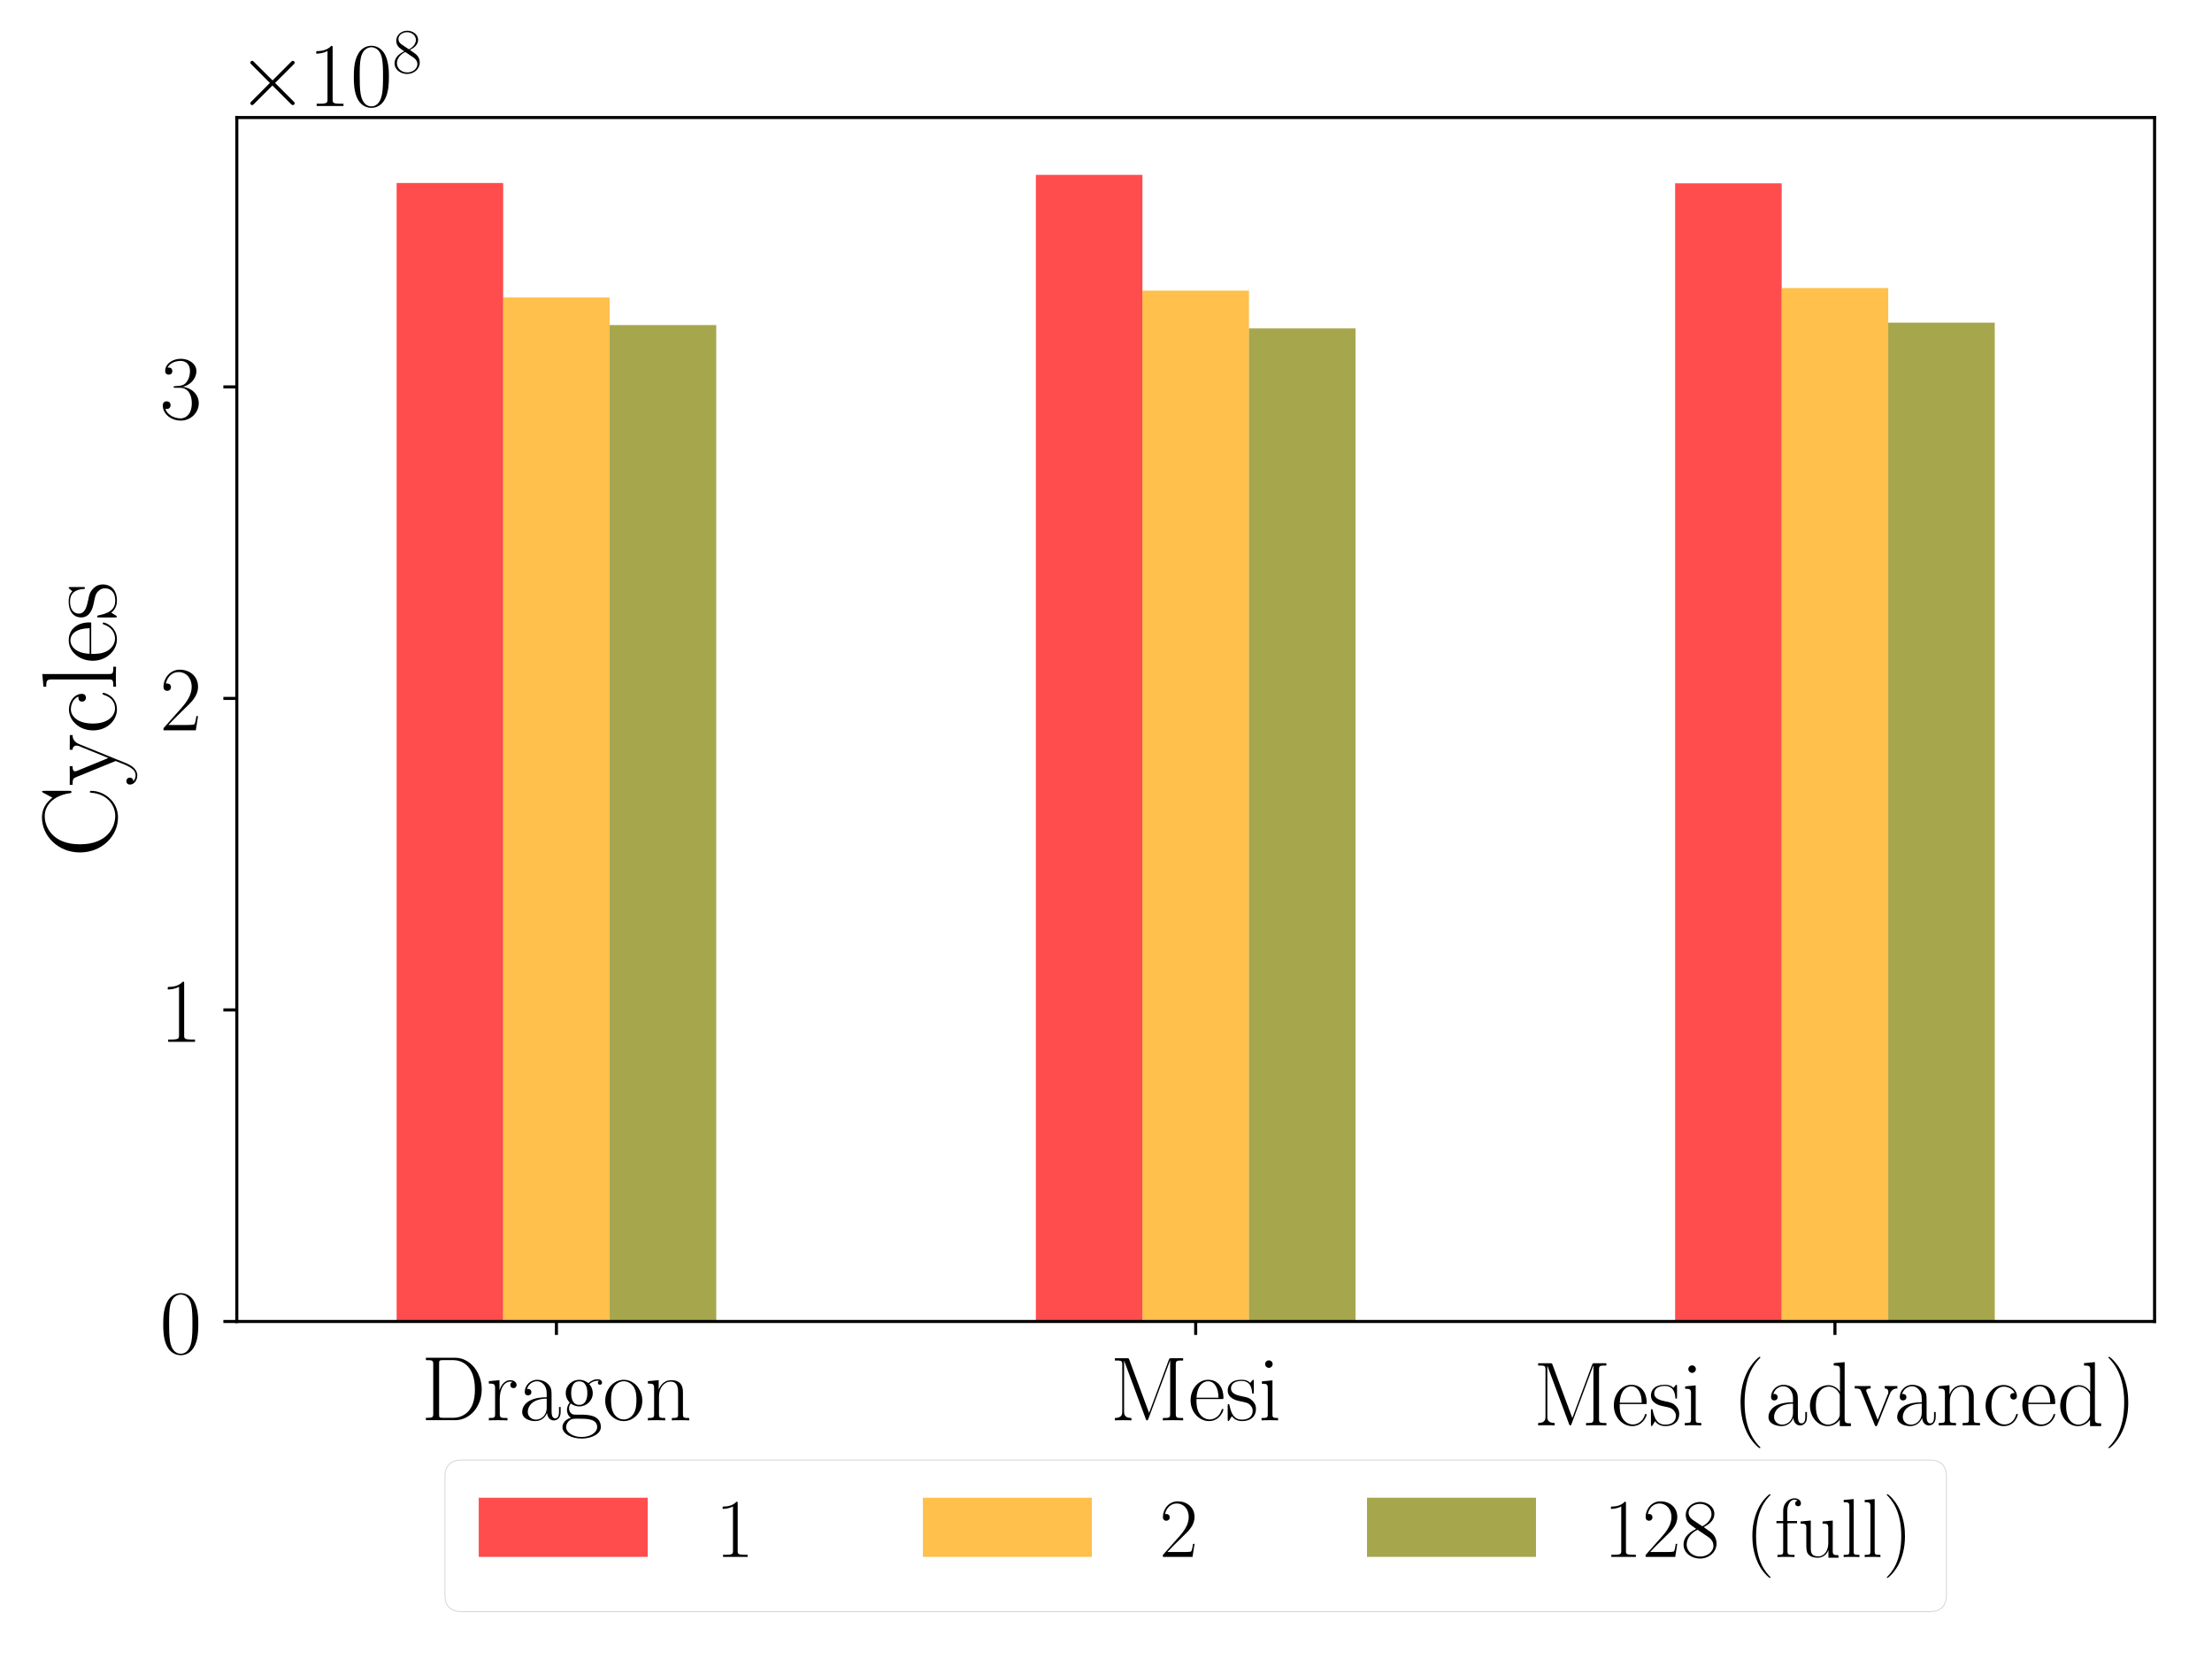
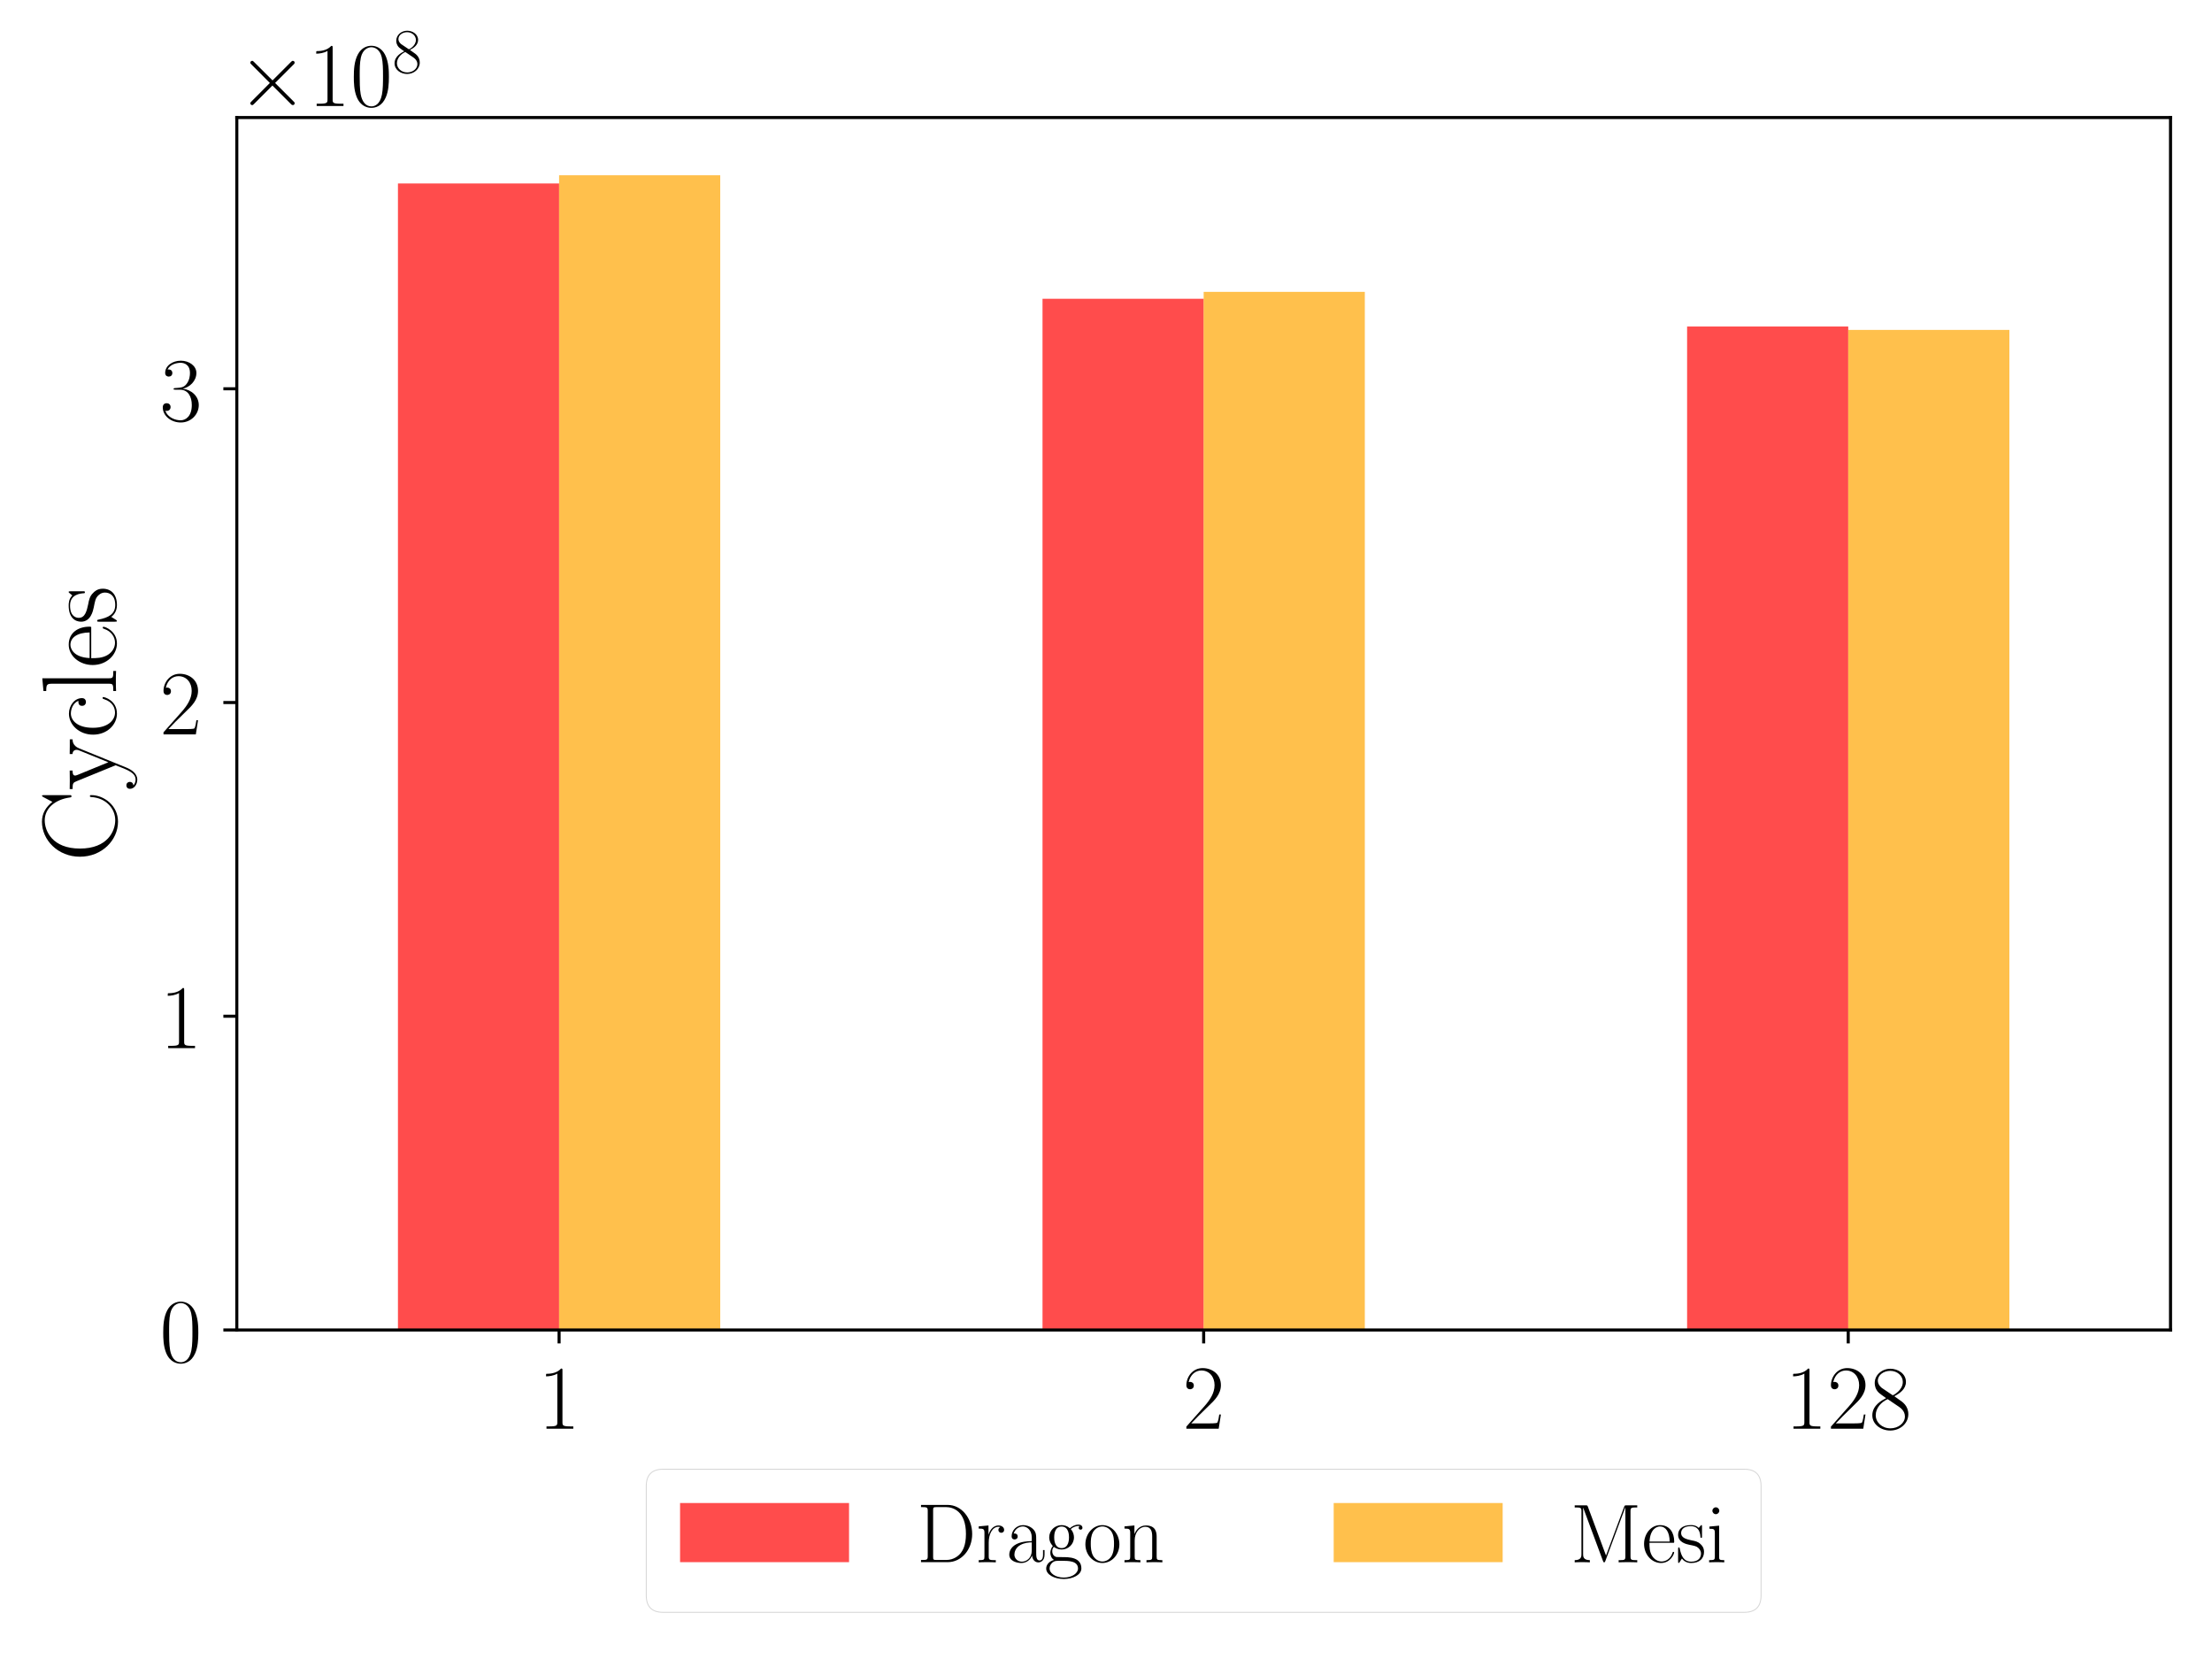
<svg xmlns="http://www.w3.org/2000/svg" xmlns:xlink="http://www.w3.org/1999/xlink" width="576pt" height="432pt" viewBox="0 0 576 432" version="1.1">
  <defs>
    <style type="text/css">*{stroke-linejoin: round; stroke-linecap: butt}</style>
  </defs>
  <g id="figure_1">
    <g id="patch_1">
      <path d="M 0 432  L 576 432  L 576 0  L 0 0  z " style="fill: #ffffff" />
    </g>
    <g id="axes_1">
      <g id="patch_2">
-         <path d="M 61.663 344.109  L 561.047 344.109  L 561.047 30.605  L 61.663 30.605  z " style="fill: #ffffff" />
+         <path d="M 61.663 346.326  L 565.2 346.326  L 565.2 30.605  L 61.663 30.605  z " style="fill: #ffffff" />
      </g>
      <g id="patch_3">
-         <path d="M 103.279 344.109  L 131.022 344.109  L 131.022 47.652  L 103.279 47.652  z " clip-path="url(#pdea9fb6658)" style="fill: #ff0000; opacity: 0.7" />
+         <path d="M 103.625 346.326  L 145.586 346.326  L 145.586 47.773  L 103.625 47.773  z " clip-path="url(#pbcd6da2958)" style="fill: #ff0000; opacity: 0.7" />
      </g>
      <g id="patch_4">
-         <path d="M 269.74 344.109  L 297.483 344.109  L 297.483 45.534  L 269.74 45.534  z " clip-path="url(#pdea9fb6658)" style="fill: #ff0000; opacity: 0.7" />
+         <path d="M 271.47 346.326  L 313.432 346.326  L 313.432 77.799  L 271.47 77.799  z " clip-path="url(#pbcd6da2958)" style="fill: #ff0000; opacity: 0.7" />
      </g>
      <g id="patch_5">
-         <path d="M 436.201 344.109  L 463.945 344.109  L 463.945 47.739  L 436.201 47.739  z " clip-path="url(#pdea9fb6658)" style="fill: #ff0000; opacity: 0.7" />
+         <path d="M 439.316 346.326  L 481.277 346.326  L 481.277 85.024  L 439.316 85.024  z " clip-path="url(#pbcd6da2958)" style="fill: #ff0000; opacity: 0.7" />
      </g>
      <g id="patch_6">
-         <path d="M 131.022 344.109  L 158.766 344.109  L 158.766 77.467  L 131.022 77.467  z " clip-path="url(#pdea9fb6658)" style="fill: #ffa500; opacity: 0.7" />
+         <path d="M 145.586 346.326  L 187.548 346.326  L 187.548 45.639  L 145.586 45.639  z " clip-path="url(#pbcd6da2958)" style="fill: #ffa500; opacity: 0.7" />
      </g>
      <g id="patch_7">
-         <path d="M 297.483 344.109  L 325.227 344.109  L 325.227 75.678  L 297.483 75.678  z " clip-path="url(#pdea9fb6658)" style="fill: #ffa500; opacity: 0.7" />
+         <path d="M 313.432 346.326  L 355.393 346.326  L 355.393 75.997  L 313.432 75.997  z " clip-path="url(#pbcd6da2958)" style="fill: #ffa500; opacity: 0.7" />
      </g>
      <g id="patch_8">
-         <path d="M 463.945 344.109  L 491.688 344.109  L 491.688 75.008  L 463.945 75.008  z " clip-path="url(#pdea9fb6658)" style="fill: #ffa500; opacity: 0.7" />
-       </g>
-       <g id="patch_9">
-         <path d="M 158.766 344.109  L 186.509 344.109  L 186.509 84.642  L 158.766 84.642  z " clip-path="url(#pdea9fb6658)" style="fill: #808000; opacity: 0.7" />
-       </g>
-       <g id="patch_10">
-         <path d="M 325.227 344.109  L 352.97 344.109  L 352.97 85.519  L 325.227 85.519  z " clip-path="url(#pdea9fb6658)" style="fill: #808000; opacity: 0.7" />
-       </g>
-       <g id="patch_11">
-         <path d="M 491.688 344.109  L 519.432 344.109  L 519.432 84.015  L 491.688 84.015  z " clip-path="url(#pdea9fb6658)" style="fill: #808000; opacity: 0.7" />
+         <path d="M 481.277 346.326  L 523.239 346.326  L 523.239 85.907  L 481.277 85.907  z " clip-path="url(#pbcd6da2958)" style="fill: #ffa500; opacity: 0.7" />
      </g>
      <g id="matplotlib.axis_1">
        <g id="xtick_1">
          <g id="line2d_1">
            <defs>
-               <path id="m4e30e1aaea" d="M 0 0  L 0 3.5  " style="stroke: #000000; stroke-width: 0.8" />
-             </defs>
-             <g>
-               <use xlink:href="#m4e30e1aaea" x="144.894" y="344.109" style="stroke: #000000; stroke-width: 0.8" />
+               <path id="mf3ddac7fba" d="M 0 0  L 0 3.5  " style="stroke: #000000; stroke-width: 0.8" />
+             </defs>
+             <g>
+               <use xlink:href="#mf3ddac7fba" x="145.586" y="346.326" style="stroke: #000000; stroke-width: 0.8" />
            </g>
          </g>
          <g id="text_1">
-             <g transform="translate(109.6571 369.8135)scale(0.24 -0.24)">
-               <defs>
-                 <path id="CMR17-44" d="M 333 4352  L 333 4186  C 774 4186 845 4186 845 3900  L 845 452  C 845 166 774 166 333 166  L 333 0  L 2368 0  C 3398 0 4224 943 4224 2141  C 4224 3346 3411 4352 2368 4352  L 333 4352  z M 1523 166  C 1267 166 1254 197 1254 414  L 1254 3938  C 1254 4155 1267 4186 1523 4186  L 2240 4186  C 2771 4186 3750 3874 3750 2141  C 3750 1242 3488 879 3366 707  C 3213 510 2848 166 2240 166  L 1523 166  z " transform="scale(0.015625)" />
-                 <path id="CMR17-72" d="M 960 1497  C 960 2112 1222 2688 1702 2688  C 1747 2688 1792 2682 1837 2662  C 1837 2662 1696 2617 1696 2452  C 1696 2298 1818 2234 1914 2234  C 1990 2234 2131 2279 2131 2458  C 2131 2663 1926 2790 1709 2790  C 1222 2790 1011 2317 947 2093  L 941 2093  L 941 2790  L 198 2720  L 198 2554  C 576 2554 634 2515 634 2208  L 634 428  C 634 184 608 153 198 153  L 198 -13  C 352 0 646 0 813 0  C 998 0 1325 0 1498 -13  L 1498 153  C 1037 153 960 153 960 440  L 960 1497  z " transform="scale(0.015625)" />
-                 <path id="CMR17-61" d="M 2304 1653  C 2304 2072 2304 2294 2035 2543  C 1798 2752 1523 2816 1306 2816  C 800 2816 435 2407 435 1971  C 435 1728 627 1728 666 1728  C 749 1728 896 1778 896 1954  C 896 2112 774 2181 666 2181  C 640 2181 608 2174 589 2168  C 723 2592 1069 2714 1293 2714  C 1613 2714 1965 2429 1965 1885  L 1965 1600  C 1587 1600 1133 1549 774 1357  C 371 1133 256 813 256 570  C 256 77 832 -64 1171 -64  C 1523 -64 1850 139 1990 511  C 2003 233 2182 -18 2464 -18  C 2598 -18 2938 70 2938 567  L 2938 920  L 2822 920  L 2822 562  C 2822 178 2650 128 2566 128  C 2304 128 2304 458 2304 738  L 2304 1653  z M 1965 870  C 1965 317 1568 38 1216 38  C 896 38 646 275 646 570  C 646 761 730 1100 1101 1305  C 1408 1478 1760 1504 1965 1504  L 1965 870  z " transform="scale(0.015625)" />
-                 <path id="CMR17-67" d="M 710 1164  C 832 1068 1043 960 1299 960  C 1805 960 2240 1357 2240 1888  C 2240 2054 2189 2310 1997 2509  C 2176 2692 2438 2752 2586 2752  C 2611 2752 2650 2752 2682 2734  C 2656 2728 2598 2703 2598 2605  C 2598 2527 2656 2471 2739 2471  C 2835 2471 2886 2533 2886 2614  C 2886 2731 2790 2854 2586 2854  C 2330 2854 2106 2738 1926 2580  C 1734 2753 1504 2816 1299 2816  C 794 2816 358 2419 358 1888  C 358 1522 570 1292 634 1228  C 442 1004 442 743 442 711  C 442 545 506 302 723 168  C 390 85 128 -169 128 -486  C 128 -943 736 -1280 1466 -1280  C 2170 -1280 2803 -956 2803 -479  C 2803 384 1856 384 1363 384  C 1216 384 954 384 922 391  C 723 423 589 602 589 826  C 589 883 589 1024 710 1164  z M 1299 1068  C 736 1068 736 1760 736 1889  C 736 2016 736 2708 1299 2708  C 1862 2708 1862 2016 1862 1889  C 1862 1760 1862 1068 1299 1068  z M 1466 -1171  C 826 -1171 384 -835 384 -486  C 384 -289 493 -105 634 -4  C 794 104 858 104 1293 104  C 1818 104 2547 104 2547 -486  C 2547 -835 2106 -1171 1466 -1171  z " transform="scale(0.015625)" />
-                 <path id="CMR17-6f" d="M 2758 1356  C 2758 2176 2163 2816 1466 2816  C 768 2816 173 2176 173 1356  C 173 551 768 -64 1466 -64  C 2163 -64 2758 551 2758 1356  z M 1466 51  C 1165 51 909 230 762 480  C 602 767 582 1126 582 1408  C 582 1677 595 2010 762 2298  C 890 2509 1139 2714 1466 2714  C 1754 2714 1997 2554 2150 2330  C 2349 2029 2349 1607 2349 1408  C 2349 1158 2336 775 2163 467  C 1984 173 1709 51 1466 51  z " transform="scale(0.015625)" />
-                 <path id="CMR17-6e" d="M 2656 1933  C 2656 2259 2592 2790 1837 2790  C 1331 2790 1069 2400 973 2144  L 966 2144  L 966 2790  L 211 2720  L 211 2554  C 589 2554 646 2515 646 2208  L 646 428  C 646 184 621 153 211 153  L 211 -13  C 365 0 646 0 813 0  C 979 0 1267 0 1421 -13  L 1421 153  C 1011 153 986 178 986 428  L 986 1658  C 986 2247 1344 2688 1792 2688  C 2266 2688 2317 2266 2317 1958  L 2317 428  C 2317 184 2291 153 1882 153  L 1882 -13  C 2035 0 2317 0 2483 0  C 2650 0 2938 0 3091 -13  L 3091 153  C 2682 153 2656 178 2656 428  L 2656 1933  z " transform="scale(0.015625)" />
-               </defs>
-               <use xlink:href="#CMR17-44" transform="scale(0.996264)" />
-               <use xlink:href="#CMR17-72" transform="translate(70.39356 0)scale(0.996264)" />
-               <use xlink:href="#CMR17-61" transform="translate(105.6743 0)scale(0.996264)" />
-               <use xlink:href="#CMR17-67" transform="translate(151.3648 0)scale(0.996264)" />
-               <use xlink:href="#CMR17-6f" transform="translate(197.0553 0)scale(0.996264)" />
-               <use xlink:href="#CMR17-6e" transform="translate(242.7458 0)scale(0.996264)" />
+             <g transform="translate(140.1033 372.03)scale(0.24 -0.24)">
+               <defs>
+                 <path id="CMR17-31" d="M 1702 4058  C 1702 4192 1696 4192 1606 4192  C 1357 3916 979 3827 621 3827  C 602 3827 570 3827 563 3808  C 557 3795 557 3782 557 3648  C 755 3648 1088 3686 1344 3839  L 1344 461  C 1344 236 1331 160 781 160  L 589 160  L 589 0  C 896 0 1216 0 1523 0  C 1830 0 2150 0 2458 0  L 2458 160  L 2266 160  C 1715 160 1702 230 1702 458  L 1702 4058  z " transform="scale(0.015625)" />
+               </defs>
+               <use xlink:href="#CMR17-31" transform="scale(0.996264)" />
            </g>
          </g>
        </g>
        <g id="xtick_2">
          <g id="line2d_2">
            <g>
-               <use xlink:href="#m4e30e1aaea" x="311.355" y="344.109" style="stroke: #000000; stroke-width: 0.8" />
+               <use xlink:href="#mf3ddac7fba" x="313.432" y="346.326" style="stroke: #000000; stroke-width: 0.8" />
            </g>
          </g>
          <g id="text_2">
-             <g transform="translate(289.0538 369.8135)scale(0.24 -0.24)">
-               <defs>
-                 <path id="CMR17-4d" d="M 1338 4224  C 1299 4320 1293 4320 1158 4320  L 339 4320  L 339 4160  C 781 4160 851 4160 851 3875  L 851 610  C 851 451 851 153 339 153  L 339 -13  C 486 0 755 0 915 0  C 1075 0 1344 0 1491 -13  L 1491 153  C 979 153 979 451 979 610  L 979 4135  L 986 4135  L 2490 89  C 2515 25 2528 -13 2579 -13  C 2630 -13 2643 25 2669 89  L 4186 4166  L 4192 4166  L 4192 438  C 4192 153 4122 153 3680 153  L 3680 -13  C 3853 0 4198 0 4384 0  C 4570 0 4922 0 5094 -13  L 5094 153  C 4653 153 4582 153 4582 438  L 4582 3875  C 4582 4160 4653 4160 5094 4160  L 5094 4320  L 4282 4320  C 4147 4320 4141 4314 4102 4218  L 2720 502  L 1338 4224  z " transform="scale(0.015625)" />
-                 <path id="CMR17-65" d="M 2438 1472  C 2464 1498 2464 1511 2464 1576  C 2464 2238 2118 2816 1389 2816  C 710 2816 173 2169 173 1383  C 173 551 781 -64 1459 -64  C 2176 -64 2458 607 2458 740  C 2458 784 2419 784 2406 784  C 2362 784 2355 771 2330 696  C 2189 265 1837 51 1504 51  C 1229 51 954 203 781 480  C 582 803 582 1176 582 1472  L 2438 1472  z M 589 1568  C 634 2505 1126 2714 1382 2714  C 1818 2714 2112 2297 2118 1568  L 589 1568  z " transform="scale(0.015625)" />
-                 <path id="CMR17-73" d="M 1978 2697  C 1978 2813 1971 2819 1933 2819  C 1907 2819 1901 2813 1824 2717  C 1805 2691 1747 2626 1728 2601  C 1523 2819 1235 2819 1126 2819  C 416 2819 160 2447 160 2076  C 160 1498 813 1365 998 1325  C 1402 1243 1542 1217 1677 1101  C 1760 1025 1901 884 1901 654  C 1901 384 1747 38 1158 38  C 602 38 403 460 288 1021  C 269 1110 269 1117 218 1117  C 166 1117 160 1110 160 983  L 160 63  C 160 -51 166 -58 205 -58  C 237 -58 243 -51 275 0  C 314 57 410 211 448 276  C 576 103 800 -64 1158 -64  C 1792 -64 2131 283 2131 784  C 2131 1112 1958 1285 1875 1362  C 1683 1561 1459 1606 1190 1657  C 838 1735 390 1825 390 2217  C 390 2383 480 2737 1126 2737  C 1811 2737 1850 2094 1862 1888  C 1869 1856 1901 1849 1920 1849  C 1978 1849 1978 1869 1978 1978  L 1978 2697  z " transform="scale(0.015625)" />
-                 <path id="CMR17-69" d="M 992 3909  C 992 4049 877 4170 730 4170  C 589 4170 467 4056 467 3909  C 467 3769 582 3648 730 3648  C 870 3648 992 3763 992 3909  z M 243 2706  L 243 2541  C 602 2541 653 2502 653 2197  L 653 427  C 653 184 627 153 218 153  L 218 -13  C 371 0 646 0 806 0  C 960 0 1222 0 1370 -13  L 1370 153  C 992 153 979 191 979 420  L 979 2776  L 243 2706  z " transform="scale(0.015625)" />
-               </defs>
-               <use xlink:href="#CMR17-4d" transform="scale(0.996264)" />
-               <use xlink:href="#CMR17-65" transform="translate(84.68694 0)scale(0.996264)" />
-               <use xlink:href="#CMR17-73" transform="translate(125.1726 0)scale(0.996264)" />
-               <use xlink:href="#CMR17-69" transform="translate(160.9739 0)scale(0.996264)" />
+             <g transform="translate(307.9488 372.03)scale(0.24 -0.24)">
+               <defs>
+                 <path id="CMR17-32" d="M 2669 989  L 2554 989  C 2490 536 2438 459 2413 420  C 2381 369 1920 369 1830 369  L 602 369  C 832 619 1280 1072 1824 1597  C 2214 1967 2669 2402 2669 3035  C 2669 3790 2067 4224 1395 4224  C 691 4224 262 3604 262 3030  C 262 2780 448 2748 525 2748  C 589 2748 781 2787 781 3010  C 781 3207 614 3264 525 3264  C 486 3264 448 3258 422 3245  C 544 3790 915 4058 1306 4058  C 1862 4058 2227 3617 2227 3035  C 2227 2479 1901 2000 1536 1584  L 262 146  L 262 0  L 2515 0  L 2669 989  z " transform="scale(0.015625)" />
+               </defs>
+               <use xlink:href="#CMR17-32" transform="scale(0.996264)" />
            </g>
          </g>
        </g>
        <g id="xtick_3">
          <g id="line2d_3">
            <g>
-               <use xlink:href="#m4e30e1aaea" x="477.816" y="344.109" style="stroke: #000000; stroke-width: 0.8" />
+               <use xlink:href="#mf3ddac7fba" x="481.277" y="346.326" style="stroke: #000000; stroke-width: 0.8" />
            </g>
          </g>
          <g id="text_3">
-             <g transform="translate(399.2633 371.1203)scale(0.24 -0.24)">
-               <defs>
-                 <path id="CMR17-28" d="M 1958 -1561  C 1958 -1555 1958 -1542 1939 -1523  C 1645 -1224 858 -407 858 1581  C 858 3569 1632 4379 1946 4697  C 1946 4704 1958 4717 1958 4736  C 1958 4755 1939 4768 1914 4768  C 1843 4768 1299 4296 986 3594  C 666 2887 576 2199 576 1588  C 576 1128 621 351 1005 -471  C 1312 -1135 1837 -1600 1914 -1600  C 1946 -1600 1958 -1587 1958 -1561  z " transform="scale(0.015625)" />
-                 <path id="CMR17-64" d="M 1869 4326  L 1869 4160  C 2246 4160 2304 4122 2304 3820  L 2304 2345  C 2278 2377 2016 2790 1498 2790  C 845 2790 211 2208 211 1364  C 211 525 806 -64 1434 -64  C 1978 -64 2259 337 2291 380  L 2291 -63  L 3066 -63  L 3066 128  C 2688 128 2630 166 2630 473  L 2630 4396  L 1869 4326  z M 2291 755  C 2291 563 2176 390 2029 262  C 1811 70 1594 38 1472 38  C 1286 38 621 134 621 1356  C 621 2612 1363 2688 1530 2688  C 1824 2688 2061 2522 2208 2291  C 2291 2157 2291 2138 2291 2023  L 2291 755  z " transform="scale(0.015625)" />
-                 <path id="CMR17-76" d="M 2502 2163  C 2560 2304 2662 2560 3034 2560  L 3034 2726  C 2912 2726 2752 2726 2630 2726  C 2496 2726 2285 2726 2157 2732  L 2157 2566  C 2317 2553 2406 2477 2406 2311  C 2406 2253 2406 2240 2368 2151  L 1664 377  L 902 2286  C 864 2369 864 2381 864 2407  C 864 2560 1075 2560 1171 2560  L 1171 2732  C 1018 2726 736 2726 576 2726  C 403 2726 205 2726 64 2732  L 64 2560  C 307 2560 442 2560 518 2362  L 1446 44  C 1485 -51 1491 -64 1549 -64  C 1606 -64 1613 -51 1651 44  L 2502 2163  z " transform="scale(0.015625)" />
-                 <path id="CMR17-63" d="M 2234 2240  C 2112 2240 1933 2240 1933 2017  C 1933 1838 2080 1787 2163 1787  C 2208 1787 2394 1807 2394 2024  C 2394 2467 1958 2803 1466 2803  C 787 2803 211 2178 211 1363  C 211 516 813 -64 1466 -64  C 2259 -64 2458 677 2458 748  C 2458 774 2451 793 2406 793  C 2362 793 2355 787 2330 703  C 2163 180 1798 51 1523 51  C 1114 51 621 427 621 1369  C 621 2338 1094 2688 1472 2688  C 1722 2688 2093 2573 2234 2240  z " transform="scale(0.015625)" />
-                 <path id="CMR17-29" d="M 1683 1581  C 1683 2040 1638 2817 1254 3639  C 947 4303 422 4768 346 4768  C 326 4768 301 4761 301 4729  C 301 4717 307 4710 314 4697  C 621 4378 1402 3568 1402 1584  C 1402 -407 627 -1217 314 -1537  C 307 -1549 301 -1556 301 -1568  C 301 -1600 326 -1600 346 -1600  C 416 -1600 960 -1128 1274 -426  C 1594 281 1683 969 1683 1581  z " transform="scale(0.015625)" />
-               </defs>
-               <use xlink:href="#CMR17-4d" transform="scale(0.996264)" />
-               <use xlink:href="#CMR17-65" transform="translate(84.68694 0)scale(0.996264)" />
-               <use xlink:href="#CMR17-73" transform="translate(125.1726 0)scale(0.996264)" />
-               <use xlink:href="#CMR17-69" transform="translate(160.9739 0)scale(0.996264)" />
-               <use xlink:href="#CMR17-28" transform="translate(215.921 0)scale(0.996264)" />
-               <use xlink:href="#CMR17-61" transform="translate(251.2017 0)scale(0.996264)" />
-               <use xlink:href="#CMR17-64" transform="translate(296.8922 0)scale(0.996264)" />
-               <use xlink:href="#CMR17-76" transform="translate(347.7876 0)scale(0.996264)" />
-               <use xlink:href="#CMR17-61" transform="translate(390.8757 0)scale(0.996264)" />
-               <use xlink:href="#CMR17-6e" transform="translate(436.5662 0)scale(0.996264)" />
-               <use xlink:href="#CMR17-63" transform="translate(487.4615 0)scale(0.996264)" />
-               <use xlink:href="#CMR17-65" transform="translate(527.9472 0)scale(0.996264)" />
-               <use xlink:href="#CMR17-64" transform="translate(568.4328 0)scale(0.996264)" />
-               <use xlink:href="#CMR17-29" transform="translate(619.3282 0)scale(0.996264)" />
+             <g transform="translate(464.8287 372.03)scale(0.24 -0.24)">
+               <defs>
+                 <path id="CMR17-38" d="M 1741 2264  C 2144 2467 2554 2773 2554 3263  C 2554 3841 1990 4179 1472 4179  C 890 4179 378 3759 378 3180  C 378 3021 416 2747 666 2505  C 730 2442 998 2251 1171 2130  C 883 1983 211 1634 211 934  C 211 279 838 -128 1459 -128  C 2144 -128 2720 362 2720 1010  C 2720 1590 2330 1857 2074 2029  L 1741 2264  z M 902 2822  C 851 2854 595 3051 595 3351  C 595 3739 998 4032 1459 4032  C 1965 4032 2336 3676 2336 3262  C 2336 2669 1670 2331 1638 2331  C 1632 2331 1626 2331 1574 2370  L 902 2822  z M 2080 1519  C 2176 1449 2483 1240 2483 851  C 2483 381 2010 25 1472 25  C 890 25 448 438 448 940  C 448 1443 838 1862 1280 2060  L 2080 1519  z " transform="scale(0.015625)" />
+               </defs>
+               <use xlink:href="#CMR17-31" transform="scale(0.996264)" />
+               <use xlink:href="#CMR17-32" transform="translate(45.69048 0)scale(0.996264)" />
+               <use xlink:href="#CMR17-38" transform="translate(91.38095 0)scale(0.996264)" />
            </g>
          </g>
        </g>
      </g>
      <g id="matplotlib.axis_2">
        <g id="ytick_1">
          <g id="line2d_4">
            <defs>
-               <path id="m6d78bf630d" d="M 0 0  L -3.5 0  " style="stroke: #000000; stroke-width: 0.8" />
-             </defs>
-             <g>
-               <use xlink:href="#m6d78bf630d" x="61.663" y="344.109" style="stroke: #000000; stroke-width: 0.8" />
+               <path id="maf8e7f1540" d="M 0 0  L -3.5 0  " style="stroke: #000000; stroke-width: 0.8" />
+             </defs>
+             <g>
+               <use xlink:href="#maf8e7f1540" x="61.663" y="346.326" style="stroke: #000000; stroke-width: 0.8" />
            </g>
          </g>
          <g id="text_4">
-             <g transform="translate(41.59768 352.4113)scale(0.24 -0.24)">
+             <g transform="translate(41.59768 354.6278)scale(0.24 -0.24)">
              <defs>
                <path id="CMR17-30" d="M 2688 2025  C 2688 2416 2682 3080 2413 3591  C 2176 4039 1798 4198 1466 4198  C 1158 4198 768 4058 525 3597  C 269 3118 243 2524 243 2025  C 243 1661 250 1106 448 619  C 723 -39 1216 -128 1466 -128  C 1760 -128 2208 -7 2470 600  C 2662 1042 2688 1559 2688 2025  z M 1466 -26  C 1056 -26 813 325 723 812  C 653 1188 653 1738 653 2096  C 653 2588 653 2997 736 3387  C 858 3929 1216 4096 1466 4096  C 1728 4096 2067 3923 2189 3400  C 2272 3036 2278 2607 2278 2096  C 2278 1680 2278 1169 2202 792  C 2067 95 1690 -26 1466 -26  z " transform="scale(0.015625)" />
              </defs>
              <use xlink:href="#CMR17-30" transform="scale(0.996264)" />
            </g>
          </g>
        </g>
        <g id="ytick_2">
          <g id="line2d_5">
            <g>
-               <use xlink:href="#m6d78bf630d" x="61.663" y="262.986" style="stroke: #000000; stroke-width: 0.8" />
+               <use xlink:href="#maf8e7f1540" x="61.663" y="264.629" style="stroke: #000000; stroke-width: 0.8" />
            </g>
          </g>
          <g id="text_5">
-             <g transform="translate(41.59768 271.2881)scale(0.24 -0.24)">
-               <defs>
-                 <path id="CMR17-31" d="M 1702 4058  C 1702 4192 1696 4192 1606 4192  C 1357 3916 979 3827 621 3827  C 602 3827 570 3827 563 3808  C 557 3795 557 3782 557 3648  C 755 3648 1088 3686 1344 3839  L 1344 461  C 1344 236 1331 160 781 160  L 589 160  L 589 0  C 896 0 1216 0 1523 0  C 1830 0 2150 0 2458 0  L 2458 160  L 2266 160  C 1715 160 1702 230 1702 458  L 1702 4058  z " transform="scale(0.015625)" />
-               </defs>
+             <g transform="translate(41.59768 272.9311)scale(0.24 -0.24)">
              <use xlink:href="#CMR17-31" transform="scale(0.996264)" />
            </g>
          </g>
        </g>
        <g id="ytick_3">
          <g id="line2d_6">
            <g>
-               <use xlink:href="#m6d78bf630d" x="61.663" y="181.863" style="stroke: #000000; stroke-width: 0.8" />
+               <use xlink:href="#maf8e7f1540" x="61.663" y="182.932" style="stroke: #000000; stroke-width: 0.8" />
            </g>
          </g>
          <g id="text_6">
-             <g transform="translate(41.59768 190.1649)scale(0.24 -0.24)">
-               <defs>
-                 <path id="CMR17-32" d="M 2669 989  L 2554 989  C 2490 536 2438 459 2413 420  C 2381 369 1920 369 1830 369  L 602 369  C 832 619 1280 1072 1824 1597  C 2214 1967 2669 2402 2669 3035  C 2669 3790 2067 4224 1395 4224  C 691 4224 262 3604 262 3030  C 262 2780 448 2748 525 2748  C 589 2748 781 2787 781 3010  C 781 3207 614 3264 525 3264  C 486 3264 448 3258 422 3245  C 544 3790 915 4058 1306 4058  C 1862 4058 2227 3617 2227 3035  C 2227 2479 1901 2000 1536 1584  L 262 146  L 262 0  L 2515 0  L 2669 989  z " transform="scale(0.015625)" />
-               </defs>
+             <g transform="translate(41.59768 191.2344)scale(0.24 -0.24)">
              <use xlink:href="#CMR17-32" transform="scale(0.996264)" />
            </g>
          </g>
        </g>
        <g id="ytick_4">
          <g id="line2d_7">
            <g>
-               <use xlink:href="#m6d78bf630d" x="61.663" y="100.74" style="stroke: #000000; stroke-width: 0.8" />
+               <use xlink:href="#maf8e7f1540" x="61.663" y="101.235" style="stroke: #000000; stroke-width: 0.8" />
            </g>
          </g>
          <g id="text_7">
-             <g transform="translate(41.59768 109.0418)scale(0.24 -0.24)">
+             <g transform="translate(41.59768 109.5376)scale(0.24 -0.24)">
              <defs>
                <path id="CMR17-33" d="M 1414 2157  C 1984 2157 2234 1662 2234 1090  C 2234 320 1824 25 1453 25  C 1114 25 563 194 390 693  C 422 680 454 680 486 680  C 640 680 755 782 755 948  C 755 1133 614 1216 486 1216  C 378 1216 211 1165 211 926  C 211 335 787 -128 1466 -128  C 2176 -128 2720 430 2720 1085  C 2720 1707 2208 2157 1600 2227  C 2086 2328 2554 2756 2554 3329  C 2554 3820 2048 4179 1472 4179  C 890 4179 378 3829 378 3329  C 378 3110 544 3072 627 3072  C 762 3072 877 3155 877 3321  C 877 3486 762 3569 627 3569  C 602 3569 570 3569 544 3557  C 730 3959 1235 4032 1459 4032  C 1683 4032 2106 3925 2106 3320  C 2106 3143 2080 2828 1862 2550  C 1670 2304 1453 2304 1242 2284  C 1210 2284 1062 2269 1037 2269  C 992 2263 966 2257 966 2208  C 966 2163 973 2157 1101 2157  L 1414 2157  z " transform="scale(0.015625)" />
              </defs>
              <use xlink:href="#CMR17-33" transform="scale(0.996264)" />
            </g>
          </g>
        </g>
        <g id="text_8">
-           <g transform="translate(30.1718 223.2594)rotate(-90)scale(0.28 -0.28)">
+           <g transform="translate(30.1718 224.3677)rotate(-90)scale(0.28 -0.28)">
            <defs>
              <path id="CMR17-43" d="M 3974 4289  C 3974 4403 3968 4410 3930 4410  C 3904 4410 3898 4403 3853 4327  L 3571 3792  C 3258 4187 2874 4416 2381 4416  C 1286 4416 294 3456 294 2148  C 294 826 1286 -128 2387 -128  C 3366 -128 3974 730 3974 1461  C 3974 1524 3974 1550 3917 1550  C 3866 1550 3866 1531 3859 1474  C 3808 585 3168 38 2477 38  C 1824 38 781 495 781 2147  C 781 3805 1843 4250 2464 4250  C 3187 4250 3712 3628 3834 2745  C 3846 2668 3846 2655 3904 2655  C 3974 2655 3974 2668 3974 2783  L 3974 4289  z " transform="scale(0.015625)" />
              <path id="CMR17-79" d="M 2496 2197  C 2656 2586 2944 2586 3034 2586  L 3034 2752  C 2912 2752 2752 2752 2630 2752  C 2496 2752 2285 2752 2157 2758  L 2157 2592  C 2400 2573 2406 2394 2406 2343  C 2406 2280 2394 2248 2362 2171  L 1664 449  L 902 2306  C 870 2382 870 2426 870 2433  C 870 2573 1018 2586 1171 2586  L 1171 2758  C 1018 2752 742 2752 582 2752  C 410 2752 205 2752 64 2758  L 64 2586  C 410 2586 448 2554 531 2350  L 1485 15  C 1197 -738 1030 -1178 627 -1178  C 557 -1178 397 -1159 282 -1044  C 429 -1031 493 -942 493 -833  C 493 -725 416 -629 288 -629  C 147 -629 77 -725 77 -840  C 77 -1095 339 -1280 627 -1280  C 998 -1280 1229 -922 1357 -604  L 2496 2197  z " transform="scale(0.015625)" />
+               <path id="CMR17-63" d="M 2234 2240  C 2112 2240 1933 2240 1933 2017  C 1933 1838 2080 1787 2163 1787  C 2208 1787 2394 1807 2394 2024  C 2394 2467 1958 2803 1466 2803  C 787 2803 211 2178 211 1363  C 211 516 813 -64 1466 -64  C 2259 -64 2458 677 2458 748  C 2458 774 2451 793 2406 793  C 2362 793 2355 787 2330 703  C 2163 180 1798 51 1523 51  C 1114 51 621 427 621 1369  C 621 2338 1094 2688 1472 2688  C 1722 2688 2093 2573 2234 2240  z " transform="scale(0.015625)" />
              <path id="CMR17-6c" d="M 979 4396  L 218 4326  L 218 4160  C 595 4160 653 4122 653 3817  L 653 426  C 653 184 627 153 218 153  L 218 -13  C 371 0 653 0 813 0  C 979 0 1261 0 1414 -13  L 1414 153  C 1005 153 979 178 979 426  L 979 4396  z " transform="scale(0.015625)" />
+               <path id="CMR17-65" d="M 2438 1472  C 2464 1498 2464 1511 2464 1576  C 2464 2238 2118 2816 1389 2816  C 710 2816 173 2169 173 1383  C 173 551 781 -64 1459 -64  C 2176 -64 2458 607 2458 740  C 2458 784 2419 784 2406 784  C 2362 784 2355 771 2330 696  C 2189 265 1837 51 1504 51  C 1229 51 954 203 781 480  C 582 803 582 1176 582 1472  L 2438 1472  z M 589 1568  C 634 2505 1126 2714 1382 2714  C 1818 2714 2112 2297 2118 1568  L 589 1568  z " transform="scale(0.015625)" />
+               <path id="CMR17-73" d="M 1978 2697  C 1978 2813 1971 2819 1933 2819  C 1907 2819 1901 2813 1824 2717  C 1805 2691 1747 2626 1728 2601  C 1523 2819 1235 2819 1126 2819  C 416 2819 160 2447 160 2076  C 160 1498 813 1365 998 1325  C 1402 1243 1542 1217 1677 1101  C 1760 1025 1901 884 1901 654  C 1901 384 1747 38 1158 38  C 602 38 403 460 288 1021  C 269 1110 269 1117 218 1117  C 166 1117 160 1110 160 983  L 160 63  C 160 -51 166 -58 205 -58  C 237 -58 243 -51 275 0  C 314 57 410 211 448 276  C 576 103 800 -64 1158 -64  C 1792 -64 2131 283 2131 784  C 2131 1112 1958 1285 1875 1362  C 1683 1561 1459 1606 1190 1657  C 838 1735 390 1825 390 2217  C 390 2383 480 2737 1126 2737  C 1811 2737 1850 2094 1862 1888  C 1869 1856 1901 1849 1920 1849  C 1978 1849 1978 1869 1978 1978  L 1978 2697  z " transform="scale(0.015625)" />
            </defs>
            <use xlink:href="#CMR17-43" transform="scale(0.996264)" />
            <use xlink:href="#CMR17-79" transform="translate(66.50988 0)scale(0.996264)" />
            <use xlink:href="#CMR17-63" transform="translate(114.8028 0)scale(0.996264)" />
            <use xlink:href="#CMR17-6c" transform="translate(155.2885 0)scale(0.996264)" />
            <use xlink:href="#CMR17-65" transform="translate(180.1595 0)scale(0.996264)" />
            <use xlink:href="#CMR17-73" transform="translate(220.6452 0)scale(0.996264)" />
          </g>
        </g>
        <g id="text_9">
          <g transform="translate(61.66339 27.60483)scale(0.24 -0.24)">
            <defs>
              <path id="CMSY10-2" d="M 2490 1785  L 1210 3059  C 1133 3136 1120 3148 1069 3148  C 1005 3148 941 3091 941 3020  C 941 2976 954 2963 1024 2892  L 2304 1606  L 1024 320  C 954 249 941 236 941 192  C 941 121 1005 64 1069 64  C 1120 64 1133 76 1210 153  L 2483 1427  L 3808 102  C 3821 96 3866 64 3904 64  C 3981 64 4032 121 4032 192  C 4032 204 4032 230 4013 262  C 4006 275 2989 1280 2669 1606  L 3840 2777  C 3872 2816 3968 2899 4000 2937  C 4006 2950 4032 2976 4032 3020  C 4032 3091 3981 3148 3904 3148  C 3853 3148 3827 3123 3757 3052  L 2490 1785  z " transform="scale(0.015625)" />
-               <path id="CMR17-38" d="M 1741 2264  C 2144 2467 2554 2773 2554 3263  C 2554 3841 1990 4179 1472 4179  C 890 4179 378 3759 378 3180  C 378 3021 416 2747 666 2505  C 730 2442 998 2251 1171 2130  C 883 1983 211 1634 211 934  C 211 279 838 -128 1459 -128  C 2144 -128 2720 362 2720 1010  C 2720 1590 2330 1857 2074 2029  L 1741 2264  z M 902 2822  C 851 2854 595 3051 595 3351  C 595 3739 998 4032 1459 4032  C 1965 4032 2336 3676 2336 3262  C 2336 2669 1670 2331 1638 2331  C 1632 2331 1626 2331 1574 2370  L 902 2822  z M 2080 1519  C 2176 1449 2483 1240 2483 851  C 2483 381 2010 25 1472 25  C 890 25 448 438 448 940  C 448 1443 838 1862 1280 2060  L 2080 1519  z " transform="scale(0.015625)" />
            </defs>
            <use xlink:href="#CMSY10-2" transform="scale(0.996264)" />
            <use xlink:href="#CMR17-31" transform="translate(77.48747 0)scale(0.996264)" />
            <use xlink:href="#CMR17-30" transform="translate(123.1779 0)scale(0.996264)" />
            <use xlink:href="#CMR17-38" transform="translate(168.8684 36.15364)scale(0.697382)" />
          </g>
        </g>
      </g>
+       <g id="patch_9">
+         <path d="M 61.663 346.326  L 61.663 30.605  " style="fill: none; stroke: #000000; stroke-width: 0.8; stroke-linejoin: miter; stroke-linecap: square" />
+       </g>
+       <g id="patch_10">
+         <path d="M 565.2 346.326  L 565.2 30.605  " style="fill: none; stroke: #000000; stroke-width: 0.8; stroke-linejoin: miter; stroke-linecap: square" />
+       </g>
+       <g id="patch_11">
+         <path d="M 61.663 346.326  L 565.2 346.326  " style="fill: none; stroke: #000000; stroke-width: 0.8; stroke-linejoin: miter; stroke-linecap: square" />
+       </g>
      <g id="patch_12">
-         <path d="M 61.663 344.109  L 61.663 30.605  " style="fill: none; stroke: #000000; stroke-width: 0.8; stroke-linejoin: miter; stroke-linecap: square" />
-       </g>
-       <g id="patch_13">
-         <path d="M 561.047 344.109  L 561.047 30.605  " style="fill: none; stroke: #000000; stroke-width: 0.8; stroke-linejoin: miter; stroke-linecap: square" />
-       </g>
-       <g id="patch_14">
-         <path d="M 61.663 344.109  L 561.047 344.109  " style="fill: none; stroke: #000000; stroke-width: 0.8; stroke-linejoin: miter; stroke-linecap: square" />
-       </g>
-       <g id="patch_15">
-         <path d="M 61.663 30.605  L 561.047 30.605  " style="fill: none; stroke: #000000; stroke-width: 0.8; stroke-linejoin: miter; stroke-linecap: square" />
+         <path d="M 61.663 30.605  L 565.2 30.605  " style="fill: none; stroke: #000000; stroke-width: 0.8; stroke-linejoin: miter; stroke-linecap: square" />
      </g>
      <g id="legend_1">
-         <g id="patch_16">
-           <path d="M 120.263 419.669  L 502.447 419.669  Q 506.847 419.669 506.847 415.269  L 506.847 384.589  Q 506.847 380.189 502.447 380.189  L 120.263 380.189  Q 115.863 380.189 115.863 384.589  L 115.863 415.269  Q 115.863 419.669 120.263 419.669  z " style="fill: #ffffff; opacity: 0.8; stroke: #cccccc; stroke-width: 0.24; stroke-linejoin: miter" />
-         </g>
-         <g id="patch_17">
-           <path d="M 124.663 405.408  L 168.663 405.408  L 168.663 390.008  L 124.663 390.008  z " style="fill: #ff0000; opacity: 0.7" />
+         <g id="patch_13">
+           <path d="M 172.688 419.846  L 454.175 419.846  Q 458.575 419.846 458.575 415.446  L 458.575 386.983  Q 458.575 382.583 454.175 382.583  L 172.688 382.583  Q 168.288 382.583 168.288 386.983  L 168.288 415.446  Q 168.288 419.846 172.688 419.846  z " style="fill: #ffffff; opacity: 0.8; stroke: #cccccc; stroke-width: 0.24; stroke-linejoin: miter" />
+         </g>
+         <g id="patch_14">
+           <path d="M 177.088 406.783  L 221.088 406.783  L 221.088 391.383  L 177.088 391.383  z " style="fill: #ff0000; opacity: 0.7" />
        </g>
        <g id="text_10">
-           <g transform="translate(186.2631 405.408)scale(0.22 -0.22)">
-             <use xlink:href="#CMR17-31" transform="scale(0.996264)" />
-           </g>
-         </g>
-         <g id="patch_18">
-           <path d="M 240.315 405.408  L 284.315 405.408  L 284.315 390.008  L 240.315 390.008  z " style="fill: #ffa500; opacity: 0.7" />
+           <g transform="translate(238.6882 406.7833)scale(0.22 -0.22)">
+             <defs>
+               <path id="CMR17-44" d="M 333 4352  L 333 4186  C 774 4186 845 4186 845 3900  L 845 452  C 845 166 774 166 333 166  L 333 0  L 2368 0  C 3398 0 4224 943 4224 2141  C 4224 3346 3411 4352 2368 4352  L 333 4352  z M 1523 166  C 1267 166 1254 197 1254 414  L 1254 3938  C 1254 4155 1267 4186 1523 4186  L 2240 4186  C 2771 4186 3750 3874 3750 2141  C 3750 1242 3488 879 3366 707  C 3213 510 2848 166 2240 166  L 1523 166  z " transform="scale(0.015625)" />
+               <path id="CMR17-72" d="M 960 1497  C 960 2112 1222 2688 1702 2688  C 1747 2688 1792 2682 1837 2662  C 1837 2662 1696 2617 1696 2452  C 1696 2298 1818 2234 1914 2234  C 1990 2234 2131 2279 2131 2458  C 2131 2663 1926 2790 1709 2790  C 1222 2790 1011 2317 947 2093  L 941 2093  L 941 2790  L 198 2720  L 198 2554  C 576 2554 634 2515 634 2208  L 634 428  C 634 184 608 153 198 153  L 198 -13  C 352 0 646 0 813 0  C 998 0 1325 0 1498 -13  L 1498 153  C 1037 153 960 153 960 440  L 960 1497  z " transform="scale(0.015625)" />
+               <path id="CMR17-61" d="M 2304 1653  C 2304 2072 2304 2294 2035 2543  C 1798 2752 1523 2816 1306 2816  C 800 2816 435 2407 435 1971  C 435 1728 627 1728 666 1728  C 749 1728 896 1778 896 1954  C 896 2112 774 2181 666 2181  C 640 2181 608 2174 589 2168  C 723 2592 1069 2714 1293 2714  C 1613 2714 1965 2429 1965 1885  L 1965 1600  C 1587 1600 1133 1549 774 1357  C 371 1133 256 813 256 570  C 256 77 832 -64 1171 -64  C 1523 -64 1850 139 1990 511  C 2003 233 2182 -18 2464 -18  C 2598 -18 2938 70 2938 567  L 2938 920  L 2822 920  L 2822 562  C 2822 178 2650 128 2566 128  C 2304 128 2304 458 2304 738  L 2304 1653  z M 1965 870  C 1965 317 1568 38 1216 38  C 896 38 646 275 646 570  C 646 761 730 1100 1101 1305  C 1408 1478 1760 1504 1965 1504  L 1965 870  z " transform="scale(0.015625)" />
+               <path id="CMR17-67" d="M 710 1164  C 832 1068 1043 960 1299 960  C 1805 960 2240 1357 2240 1888  C 2240 2054 2189 2310 1997 2509  C 2176 2692 2438 2752 2586 2752  C 2611 2752 2650 2752 2682 2734  C 2656 2728 2598 2703 2598 2605  C 2598 2527 2656 2471 2739 2471  C 2835 2471 2886 2533 2886 2614  C 2886 2731 2790 2854 2586 2854  C 2330 2854 2106 2738 1926 2580  C 1734 2753 1504 2816 1299 2816  C 794 2816 358 2419 358 1888  C 358 1522 570 1292 634 1228  C 442 1004 442 743 442 711  C 442 545 506 302 723 168  C 390 85 128 -169 128 -486  C 128 -943 736 -1280 1466 -1280  C 2170 -1280 2803 -956 2803 -479  C 2803 384 1856 384 1363 384  C 1216 384 954 384 922 391  C 723 423 589 602 589 826  C 589 883 589 1024 710 1164  z M 1299 1068  C 736 1068 736 1760 736 1889  C 736 2016 736 2708 1299 2708  C 1862 2708 1862 2016 1862 1889  C 1862 1760 1862 1068 1299 1068  z M 1466 -1171  C 826 -1171 384 -835 384 -486  C 384 -289 493 -105 634 -4  C 794 104 858 104 1293 104  C 1818 104 2547 104 2547 -486  C 2547 -835 2106 -1171 1466 -1171  z " transform="scale(0.015625)" />
+               <path id="CMR17-6f" d="M 2758 1356  C 2758 2176 2163 2816 1466 2816  C 768 2816 173 2176 173 1356  C 173 551 768 -64 1466 -64  C 2163 -64 2758 551 2758 1356  z M 1466 51  C 1165 51 909 230 762 480  C 602 767 582 1126 582 1408  C 582 1677 595 2010 762 2298  C 890 2509 1139 2714 1466 2714  C 1754 2714 1997 2554 2150 2330  C 2349 2029 2349 1607 2349 1408  C 2349 1158 2336 775 2163 467  C 1984 173 1709 51 1466 51  z " transform="scale(0.015625)" />
+               <path id="CMR17-6e" d="M 2656 1933  C 2656 2259 2592 2790 1837 2790  C 1331 2790 1069 2400 973 2144  L 966 2144  L 966 2790  L 211 2720  L 211 2554  C 589 2554 646 2515 646 2208  L 646 428  C 646 184 621 153 211 153  L 211 -13  C 365 0 646 0 813 0  C 979 0 1267 0 1421 -13  L 1421 153  C 1011 153 986 178 986 428  L 986 1658  C 986 2247 1344 2688 1792 2688  C 2266 2688 2317 2266 2317 1958  L 2317 428  C 2317 184 2291 153 1882 153  L 1882 -13  C 2035 0 2317 0 2483 0  C 2650 0 2938 0 3091 -13  L 3091 153  C 2682 153 2656 178 2656 428  L 2656 1933  z " transform="scale(0.015625)" />
+             </defs>
+             <use xlink:href="#CMR17-44" transform="scale(0.996264)" />
+             <use xlink:href="#CMR17-72" transform="translate(70.39356 0)scale(0.996264)" />
+             <use xlink:href="#CMR17-61" transform="translate(105.6743 0)scale(0.996264)" />
+             <use xlink:href="#CMR17-67" transform="translate(151.3648 0)scale(0.996264)" />
+             <use xlink:href="#CMR17-6f" transform="translate(197.0553 0)scale(0.996264)" />
+             <use xlink:href="#CMR17-6e" transform="translate(242.7458 0)scale(0.996264)" />
+           </g>
+         </g>
+         <g id="patch_15">
+           <path d="M 347.289 406.783  L 391.289 406.783  L 391.289 391.383  L 347.289 391.383  z " style="fill: #ffa500; opacity: 0.7" />
        </g>
        <g id="text_11">
-           <g transform="translate(301.915 405.408)scale(0.22 -0.22)">
-             <use xlink:href="#CMR17-32" transform="scale(0.996264)" />
-           </g>
-         </g>
-         <g id="patch_19">
-           <path d="M 355.967 405.408  L 399.967 405.408  L 399.967 390.008  L 355.967 390.008  z " style="fill: #808000; opacity: 0.7" />
-         </g>
-         <g id="text_12">
-           <g transform="translate(417.5669 405.408)scale(0.22 -0.22)">
-             <defs>
-               <path id="CMR17-66" d="M 979 2560  L 1709 2560  L 1709 2725  L 966 2725  L 966 3494  C 966 4022 1235 4352 1510 4352  C 1594 4352 1690 4327 1754 4282  C 1702 4269 1568 4225 1568 4067  C 1568 3901 1696 3850 1786 3850  C 1875 3850 2003 3901 2003 4067  C 2003 4308 1773 4454 1517 4454  C 1152 4454 653 4156 653 3481  L 653 2725  L 141 2725  L 141 2560  L 653 2560  L 653 427  C 653 184 627 153 218 153  L 218 -13  C 371 0 666 0 832 0  C 1018 0 1344 0 1517 -13  L 1517 153  C 1056 153 979 153 979 439  L 979 2560  z " transform="scale(0.015625)" />
-               <path id="CMR17-75" d="M 1882 2693  L 1882 2528  C 2259 2528 2317 2489 2317 2186  L 2317 1032  C 2317 500 2029 38 1555 38  C 1030 38 986 348 986 678  L 986 2763  L 211 2693  L 211 2528  C 467 2528 640 2528 646 2274  L 646 1058  C 646 633 646 361 813 183  C 896 101 1056 -64 1517 -64  C 2061 -64 2272 377 2323 506  L 2330 506  L 2330 -63  L 3091 -63  L 3091 128  C 2714 128 2656 166 2656 473  L 2656 2763  L 1882 2693  z " transform="scale(0.015625)" />
-             </defs>
-             <use xlink:href="#CMR17-31" transform="scale(0.996264)" />
-             <use xlink:href="#CMR17-32" transform="translate(45.69048 0)scale(0.996264)" />
-             <use xlink:href="#CMR17-38" transform="translate(91.38095 0)scale(0.996264)" />
-             <use xlink:href="#CMR17-28" transform="translate(167.1474 0)scale(0.996264)" />
-             <use xlink:href="#CMR17-66" transform="translate(202.4282 0)scale(0.996264)" />
-             <use xlink:href="#CMR17-75" transform="translate(229.9017 0)scale(0.996264)" />
-             <use xlink:href="#CMR17-6c" transform="translate(280.797 0)scale(0.996264)" />
-             <use xlink:href="#CMR17-6c" transform="translate(305.6681 0)scale(0.996264)" />
-             <use xlink:href="#CMR17-29" transform="translate(330.5392 0)scale(0.996264)" />
+           <g transform="translate(408.8893 406.7833)scale(0.22 -0.22)">
+             <defs>
+               <path id="CMR17-4d" d="M 1338 4224  C 1299 4320 1293 4320 1158 4320  L 339 4320  L 339 4160  C 781 4160 851 4160 851 3875  L 851 610  C 851 451 851 153 339 153  L 339 -13  C 486 0 755 0 915 0  C 1075 0 1344 0 1491 -13  L 1491 153  C 979 153 979 451 979 610  L 979 4135  L 986 4135  L 2490 89  C 2515 25 2528 -13 2579 -13  C 2630 -13 2643 25 2669 89  L 4186 4166  L 4192 4166  L 4192 438  C 4192 153 4122 153 3680 153  L 3680 -13  C 3853 0 4198 0 4384 0  C 4570 0 4922 0 5094 -13  L 5094 153  C 4653 153 4582 153 4582 438  L 4582 3875  C 4582 4160 4653 4160 5094 4160  L 5094 4320  L 4282 4320  C 4147 4320 4141 4314 4102 4218  L 2720 502  L 1338 4224  z " transform="scale(0.015625)" />
+               <path id="CMR17-69" d="M 992 3909  C 992 4049 877 4170 730 4170  C 589 4170 467 4056 467 3909  C 467 3769 582 3648 730 3648  C 870 3648 992 3763 992 3909  z M 243 2706  L 243 2541  C 602 2541 653 2502 653 2197  L 653 427  C 653 184 627 153 218 153  L 218 -13  C 371 0 646 0 806 0  C 960 0 1222 0 1370 -13  L 1370 153  C 992 153 979 191 979 420  L 979 2776  L 243 2706  z " transform="scale(0.015625)" />
+             </defs>
+             <use xlink:href="#CMR17-4d" transform="scale(0.996264)" />
+             <use xlink:href="#CMR17-65" transform="translate(84.68694 0)scale(0.996264)" />
+             <use xlink:href="#CMR17-73" transform="translate(125.1726 0)scale(0.996264)" />
+             <use xlink:href="#CMR17-69" transform="translate(160.9739 0)scale(0.996264)" />
          </g>
        </g>
      </g>
    </g>
  </g>
  <defs>
-     <clipPath id="pdea9fb6658">
-       <rect x="61.663" y="30.605" width="499.384" height="313.504" />
+     <clipPath id="pbcd6da2958">
+       <rect x="61.663" y="30.605" width="503.537" height="315.721" />
    </clipPath>
  </defs>
</svg>
